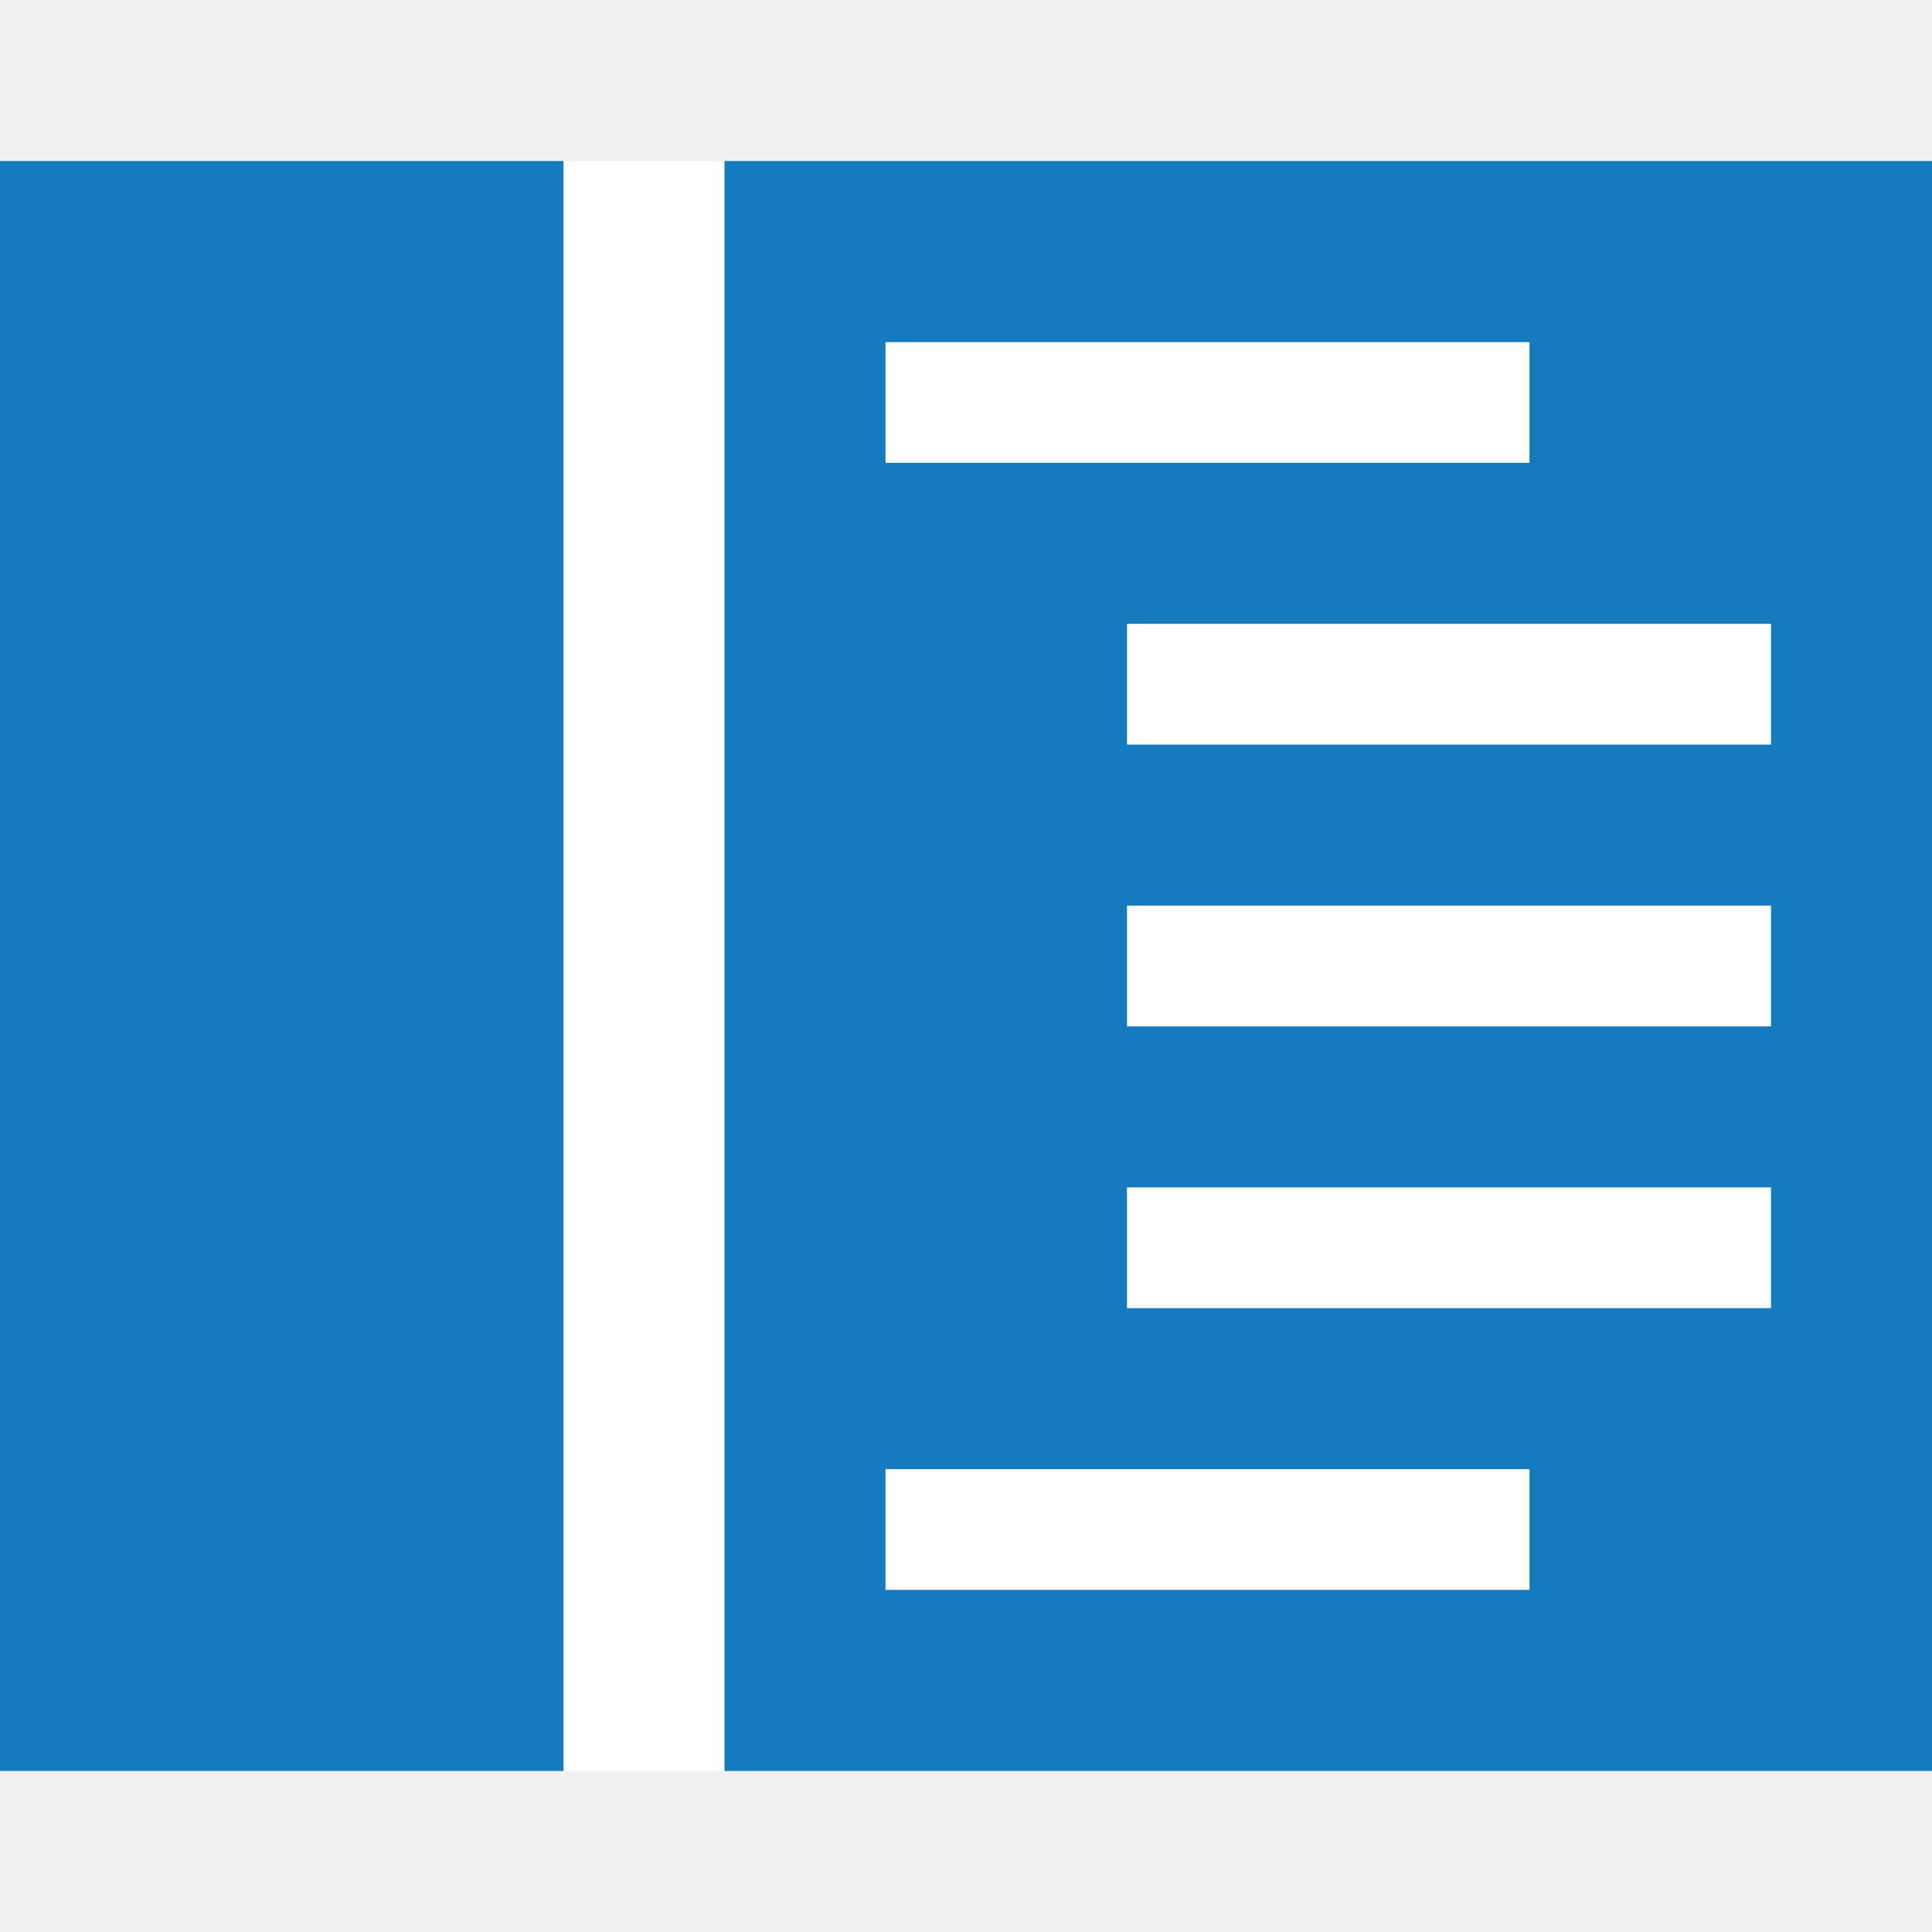
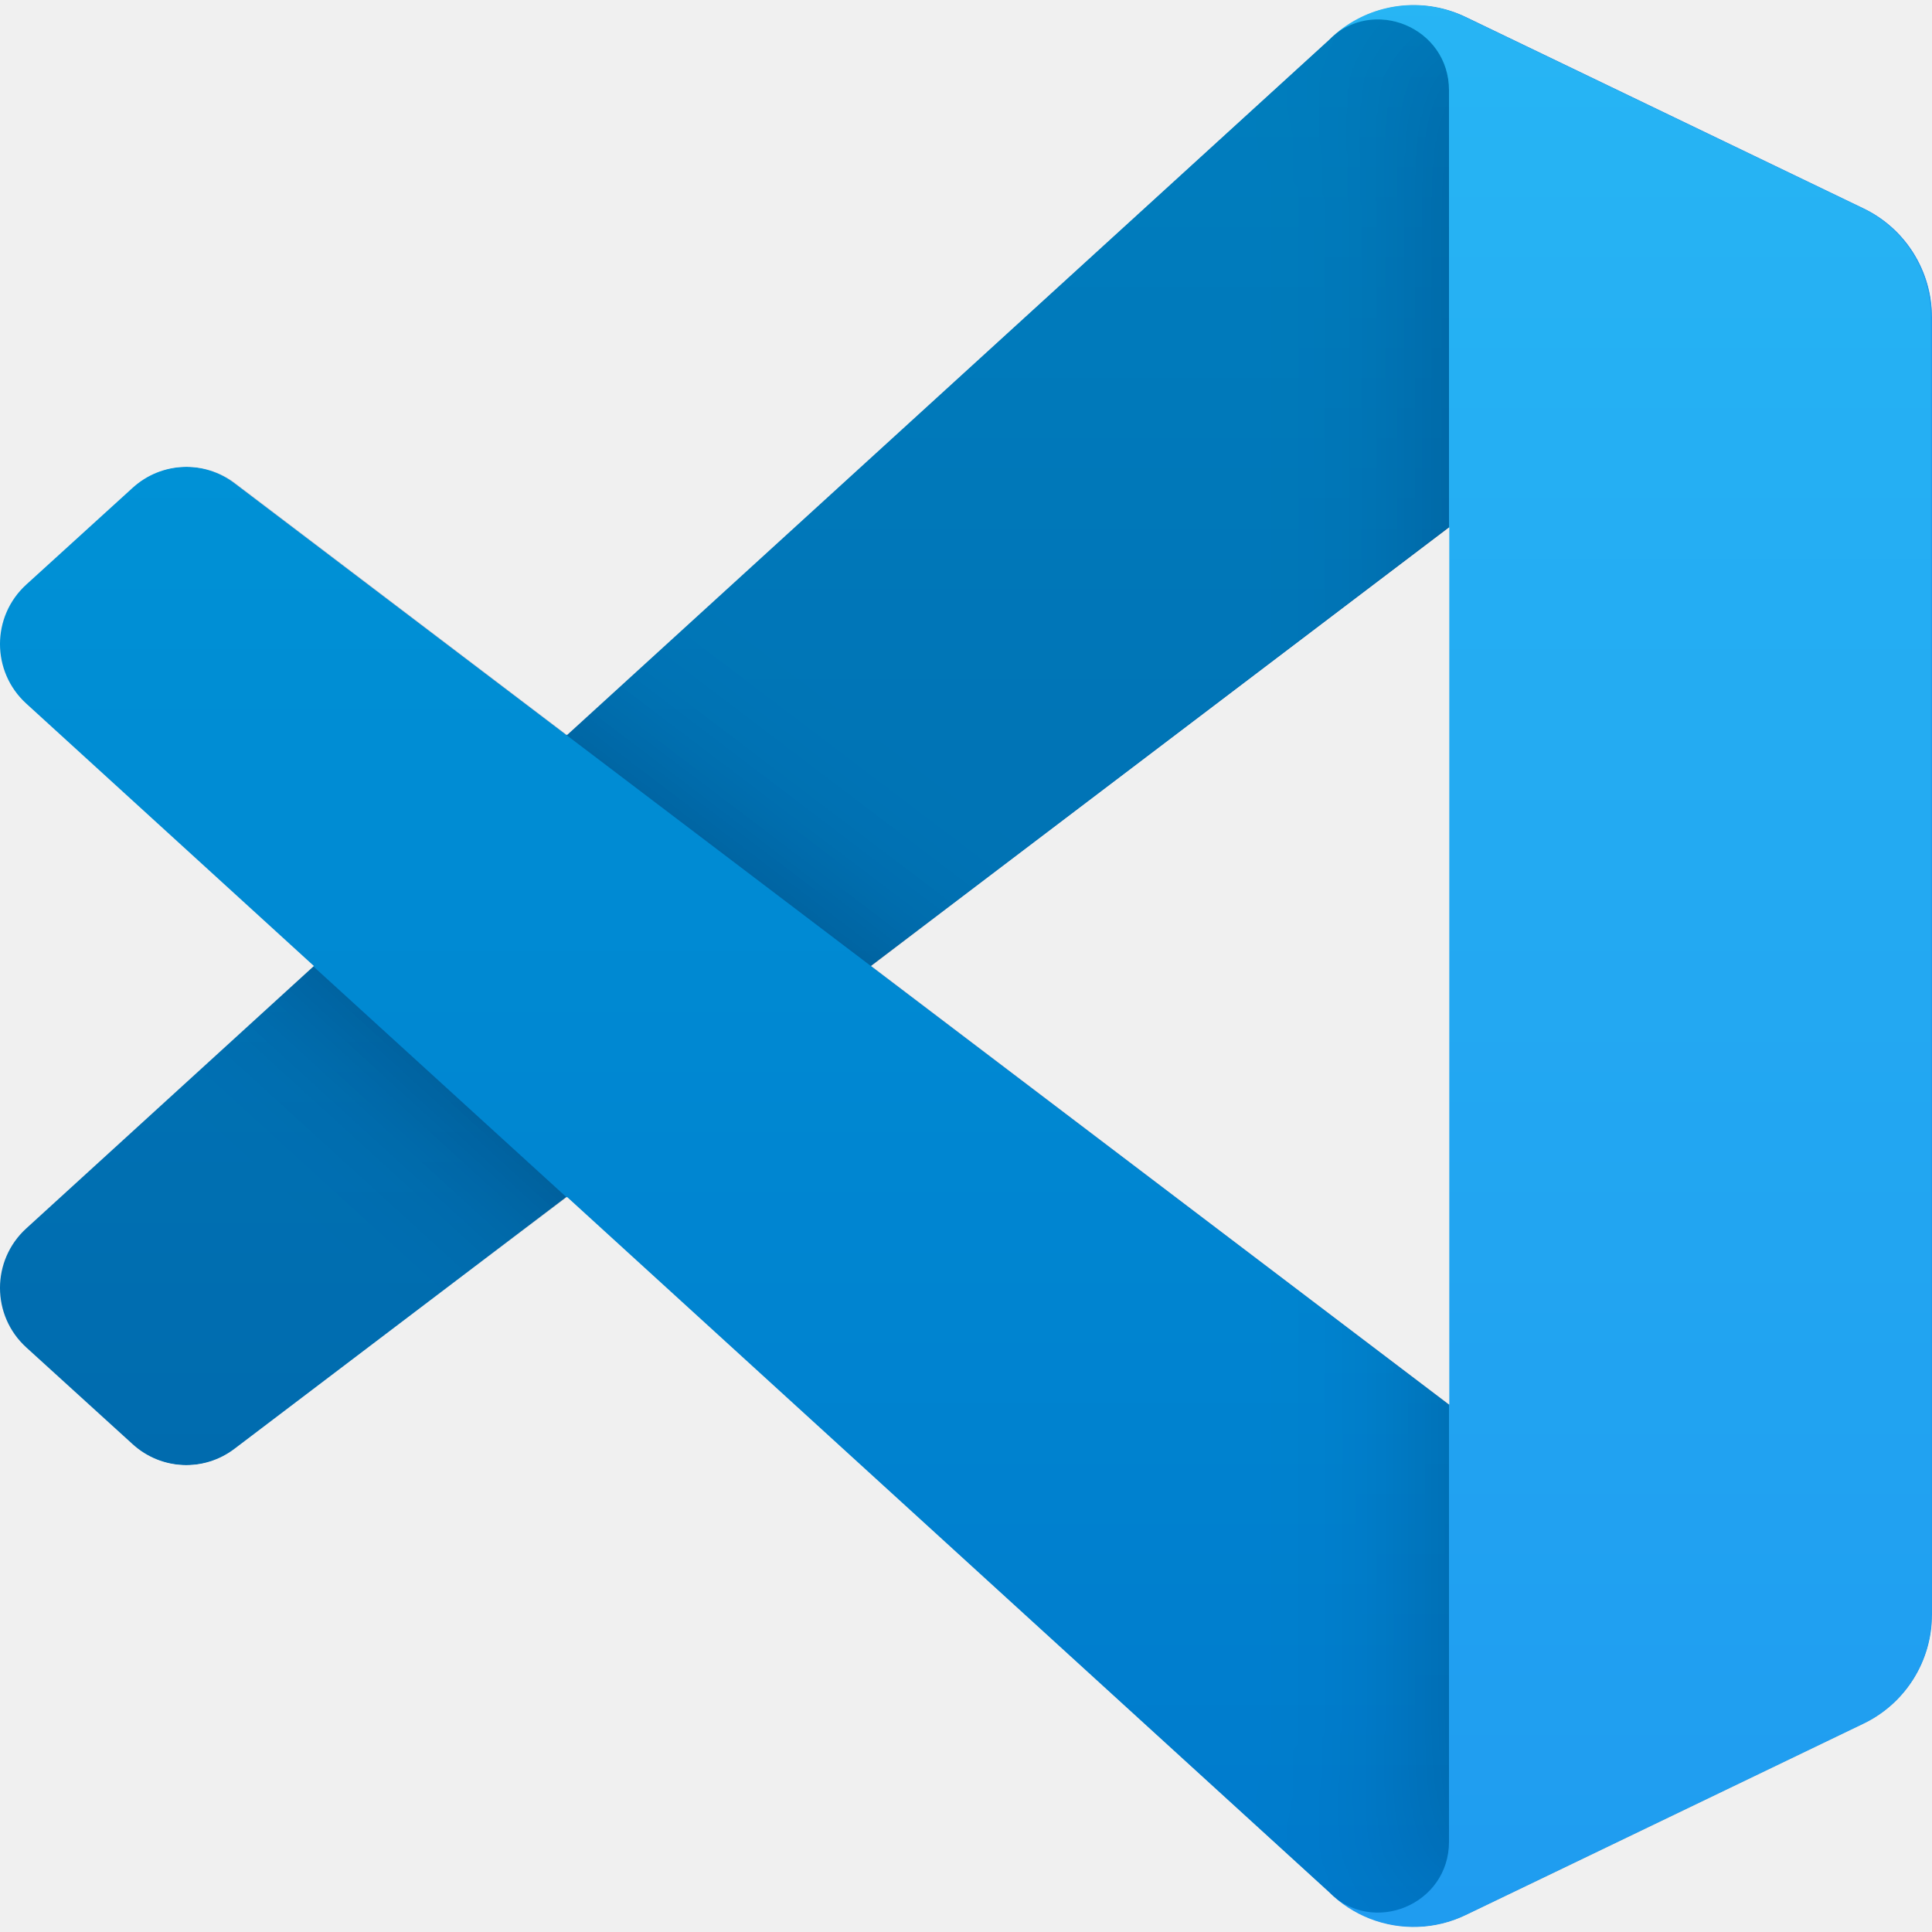
- <svg xmlns="http://www.w3.org/2000/svg" id="Layer_1" viewBox="0 0 1024 1024">
-   <style>.st0{fill:#f6f6f6;fill-opacity:0}.st1{fill:#fff}.st2{fill:#167abf}</style>
-   <path class="st0" d="M1024 1024H0V0h1024v1024z" />
-   <path class="st1" d="M1024 85.333v853.333H0V85.333h1024z" />
-   <path class="st2" d="M0 85.333h298.667v853.333H0V85.333zm1024 0v853.333H384V85.333h640zm-554.667 160h341.333v-64H469.333v64zm341.334 533.334H469.333v64h341.333l.001-64zm128-149.334H597.333v64h341.333l.001-64zm0-149.333H597.333v64h341.333l.001-64zm0-149.333H597.333v64h341.333l.001-64z" />
+ <svg xmlns="http://www.w3.org/2000/svg" viewBox="0 0 100 100" fill="none">
+   <mask id="mask0" mask-type="alpha" maskUnits="userSpaceOnUse" x="0" y="0" width="100" height="100">
+     <path fill-rule="evenodd" clip-rule="evenodd" d="M70.912 99.317C72.487 99.931 74.283 99.891 75.873 99.126L96.461 89.22C98.624 88.179 100 85.989 100 83.587V16.413C100 14.011 98.624 11.822 96.461 10.781L75.873 0.874C73.786 -0.13 71.345 0.116 69.513 1.447C69.252 1.637 69.003 1.849 68.769 2.083L29.355 38.041L12.187 25.01C10.589 23.797 8.354 23.896 6.869 25.246L1.363 30.255C-0.453 31.906 -0.455 34.763 1.359 36.417L16.247 50L1.359 63.583C-0.455 65.237 -0.453 68.094 1.363 69.745L6.869 74.754C8.354 76.104 10.589 76.204 12.187 74.99L29.355 61.959L68.769 97.917C69.392 98.541 70.125 99.01 70.912 99.317ZM75.015 27.299L45.109 50L75.015 72.701V27.299Z" fill="white" />
+   </mask>
+   <g mask="url(#mask0)">
+     <path d="M96.461 10.796L75.857 0.876C73.472 -0.273 70.622 0.212 68.75 2.083L1.299 63.583C-0.516 65.237 -0.514 68.094 1.303 69.745L6.813 74.754C8.298 76.104 10.535 76.204 12.134 74.99L93.361 13.37C96.086 11.303 100 13.246 100 16.667V16.427C100 14.027 98.625 11.838 96.461 10.796Z" fill="#0065A9" />
+     <g filter="url(#filter0_d)">
+       <path d="M96.461 89.204L75.857 99.124C73.472 100.273 70.622 99.788 68.75 97.917L1.299 36.417C-0.516 34.763 -0.514 31.906 1.303 30.255L6.813 25.246C8.298 23.896 10.535 23.796 12.134 25.009L93.361 86.63C96.086 88.697 100 86.754 100 83.333V83.573C100 85.974 98.625 88.162 96.461 89.204Z" fill="#007ACC" />
+     </g>
+     <g filter="url(#filter1_d)">
+       <path d="M75.858 99.126C73.472 100.274 70.622 99.788 68.75 97.917C71.056 100.223 75 98.59 75 95.328V4.672C75 1.41 71.056 -0.223 68.75 2.083C70.622 0.211 73.472 -0.274 75.858 0.874L96.459 10.781C98.623 11.822 100 14.011 100 16.413V83.587C100 85.989 98.623 88.179 96.459 89.22L75.858 99.126Z" fill="#1F9CF0" />
+     </g>
+     <g style="mix-blend-mode:overlay" opacity="0.25">
+       <path fill-rule="evenodd" clip-rule="evenodd" d="M70.851 99.317C72.426 99.931 74.222 99.891 75.812 99.126L96.4 89.22C98.563 88.179 99.939 85.989 99.939 83.587V16.413C99.939 14.011 98.564 11.822 96.4 10.781L75.812 0.874C73.725 -0.13 71.284 0.116 69.453 1.447C69.191 1.637 68.942 1.849 68.708 2.083L29.294 38.041L12.126 25.01C10.528 23.796 8.293 23.896 6.809 25.246L1.302 30.255C-0.513 31.906 -0.515 34.763 1.298 36.417L16.186 50L1.298 63.583C-0.515 65.237 -0.513 68.094 1.302 69.745L6.809 74.754C8.293 76.104 10.528 76.204 12.126 74.99L29.294 61.959L68.708 97.917C69.332 98.54 70.064 99.01 70.851 99.317ZM74.954 27.299L45.048 50L74.954 72.701V27.299Z" fill="url(#paint0_linear)" />
+     </g>
+   </g>
+   <defs>
+     <filter id="filter0_d" x="-8.394" y="15.829" width="116.727" height="92.246" filterUnits="userSpaceOnUse" color-interpolation-filters="sRGB">
+       <feFlood flood-opacity="0" result="BackgroundImageFix" />
+       <feColorMatrix in="SourceAlpha" type="matrix" values="0 0 0 0 0 0 0 0 0 0 0 0 0 0 0 0 0 0 127 0" />
+       <feOffset />
+       <feGaussianBlur stdDeviation="4.167" />
+       <feColorMatrix type="matrix" values="0 0 0 0 0 0 0 0 0 0 0 0 0 0 0 0 0 0 0.25 0" />
+       <feBlend mode="overlay" in2="BackgroundImageFix" result="effect1_dropShadow" />
+       <feBlend mode="normal" in="SourceGraphic" in2="effect1_dropShadow" result="shape" />
+     </filter>
+     <filter id="filter1_d" x="60.417" y="-8.076" width="47.917" height="116.151" filterUnits="userSpaceOnUse" color-interpolation-filters="sRGB">
+       <feFlood flood-opacity="0" result="BackgroundImageFix" />
+       <feColorMatrix in="SourceAlpha" type="matrix" values="0 0 0 0 0 0 0 0 0 0 0 0 0 0 0 0 0 0 127 0" />
+       <feOffset />
+       <feGaussianBlur stdDeviation="4.167" />
+       <feColorMatrix type="matrix" values="0 0 0 0 0 0 0 0 0 0 0 0 0 0 0 0 0 0 0.25 0" />
+       <feBlend mode="overlay" in2="BackgroundImageFix" result="effect1_dropShadow" />
+       <feBlend mode="normal" in="SourceGraphic" in2="effect1_dropShadow" result="shape" />
+     </filter>
+     <linearGradient id="paint0_linear" x1="49.939" y1="0.258" x2="49.939" y2="99.742" gradientUnits="userSpaceOnUse">
+       <stop stop-color="white" />
+       <stop offset="1" stop-color="white" stop-opacity="0" />
+     </linearGradient>
+   </defs>
</svg>
